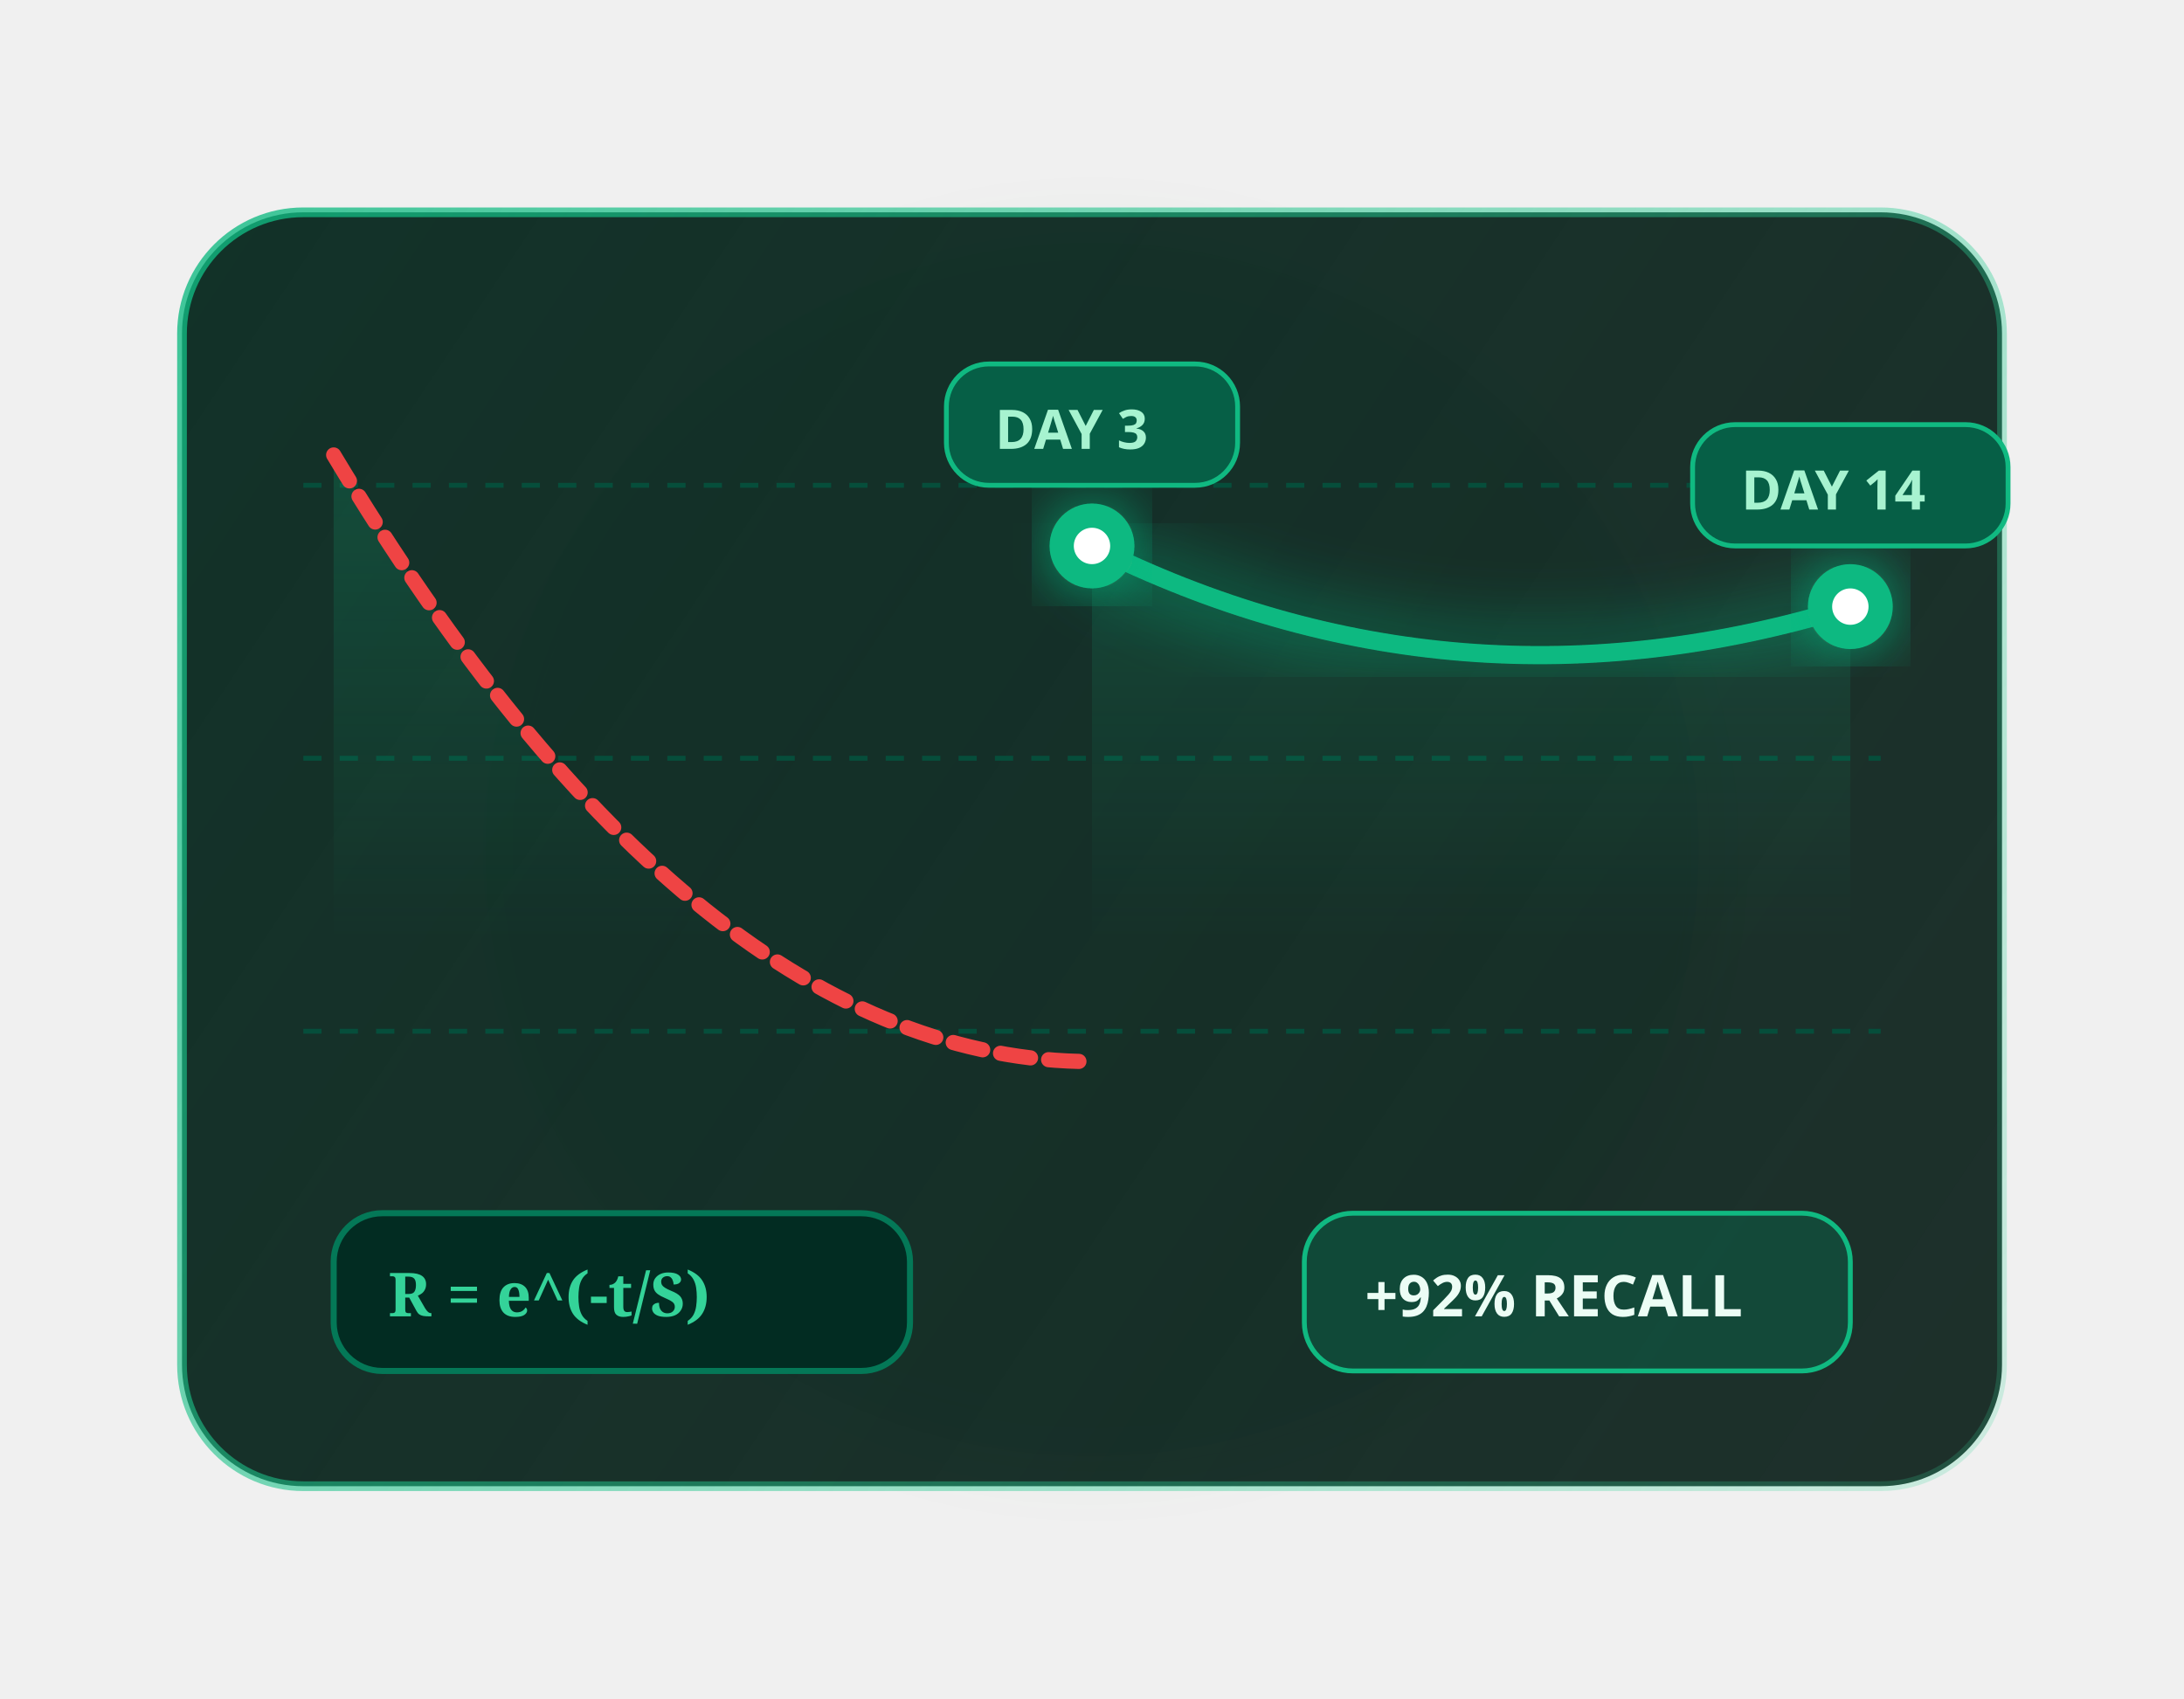
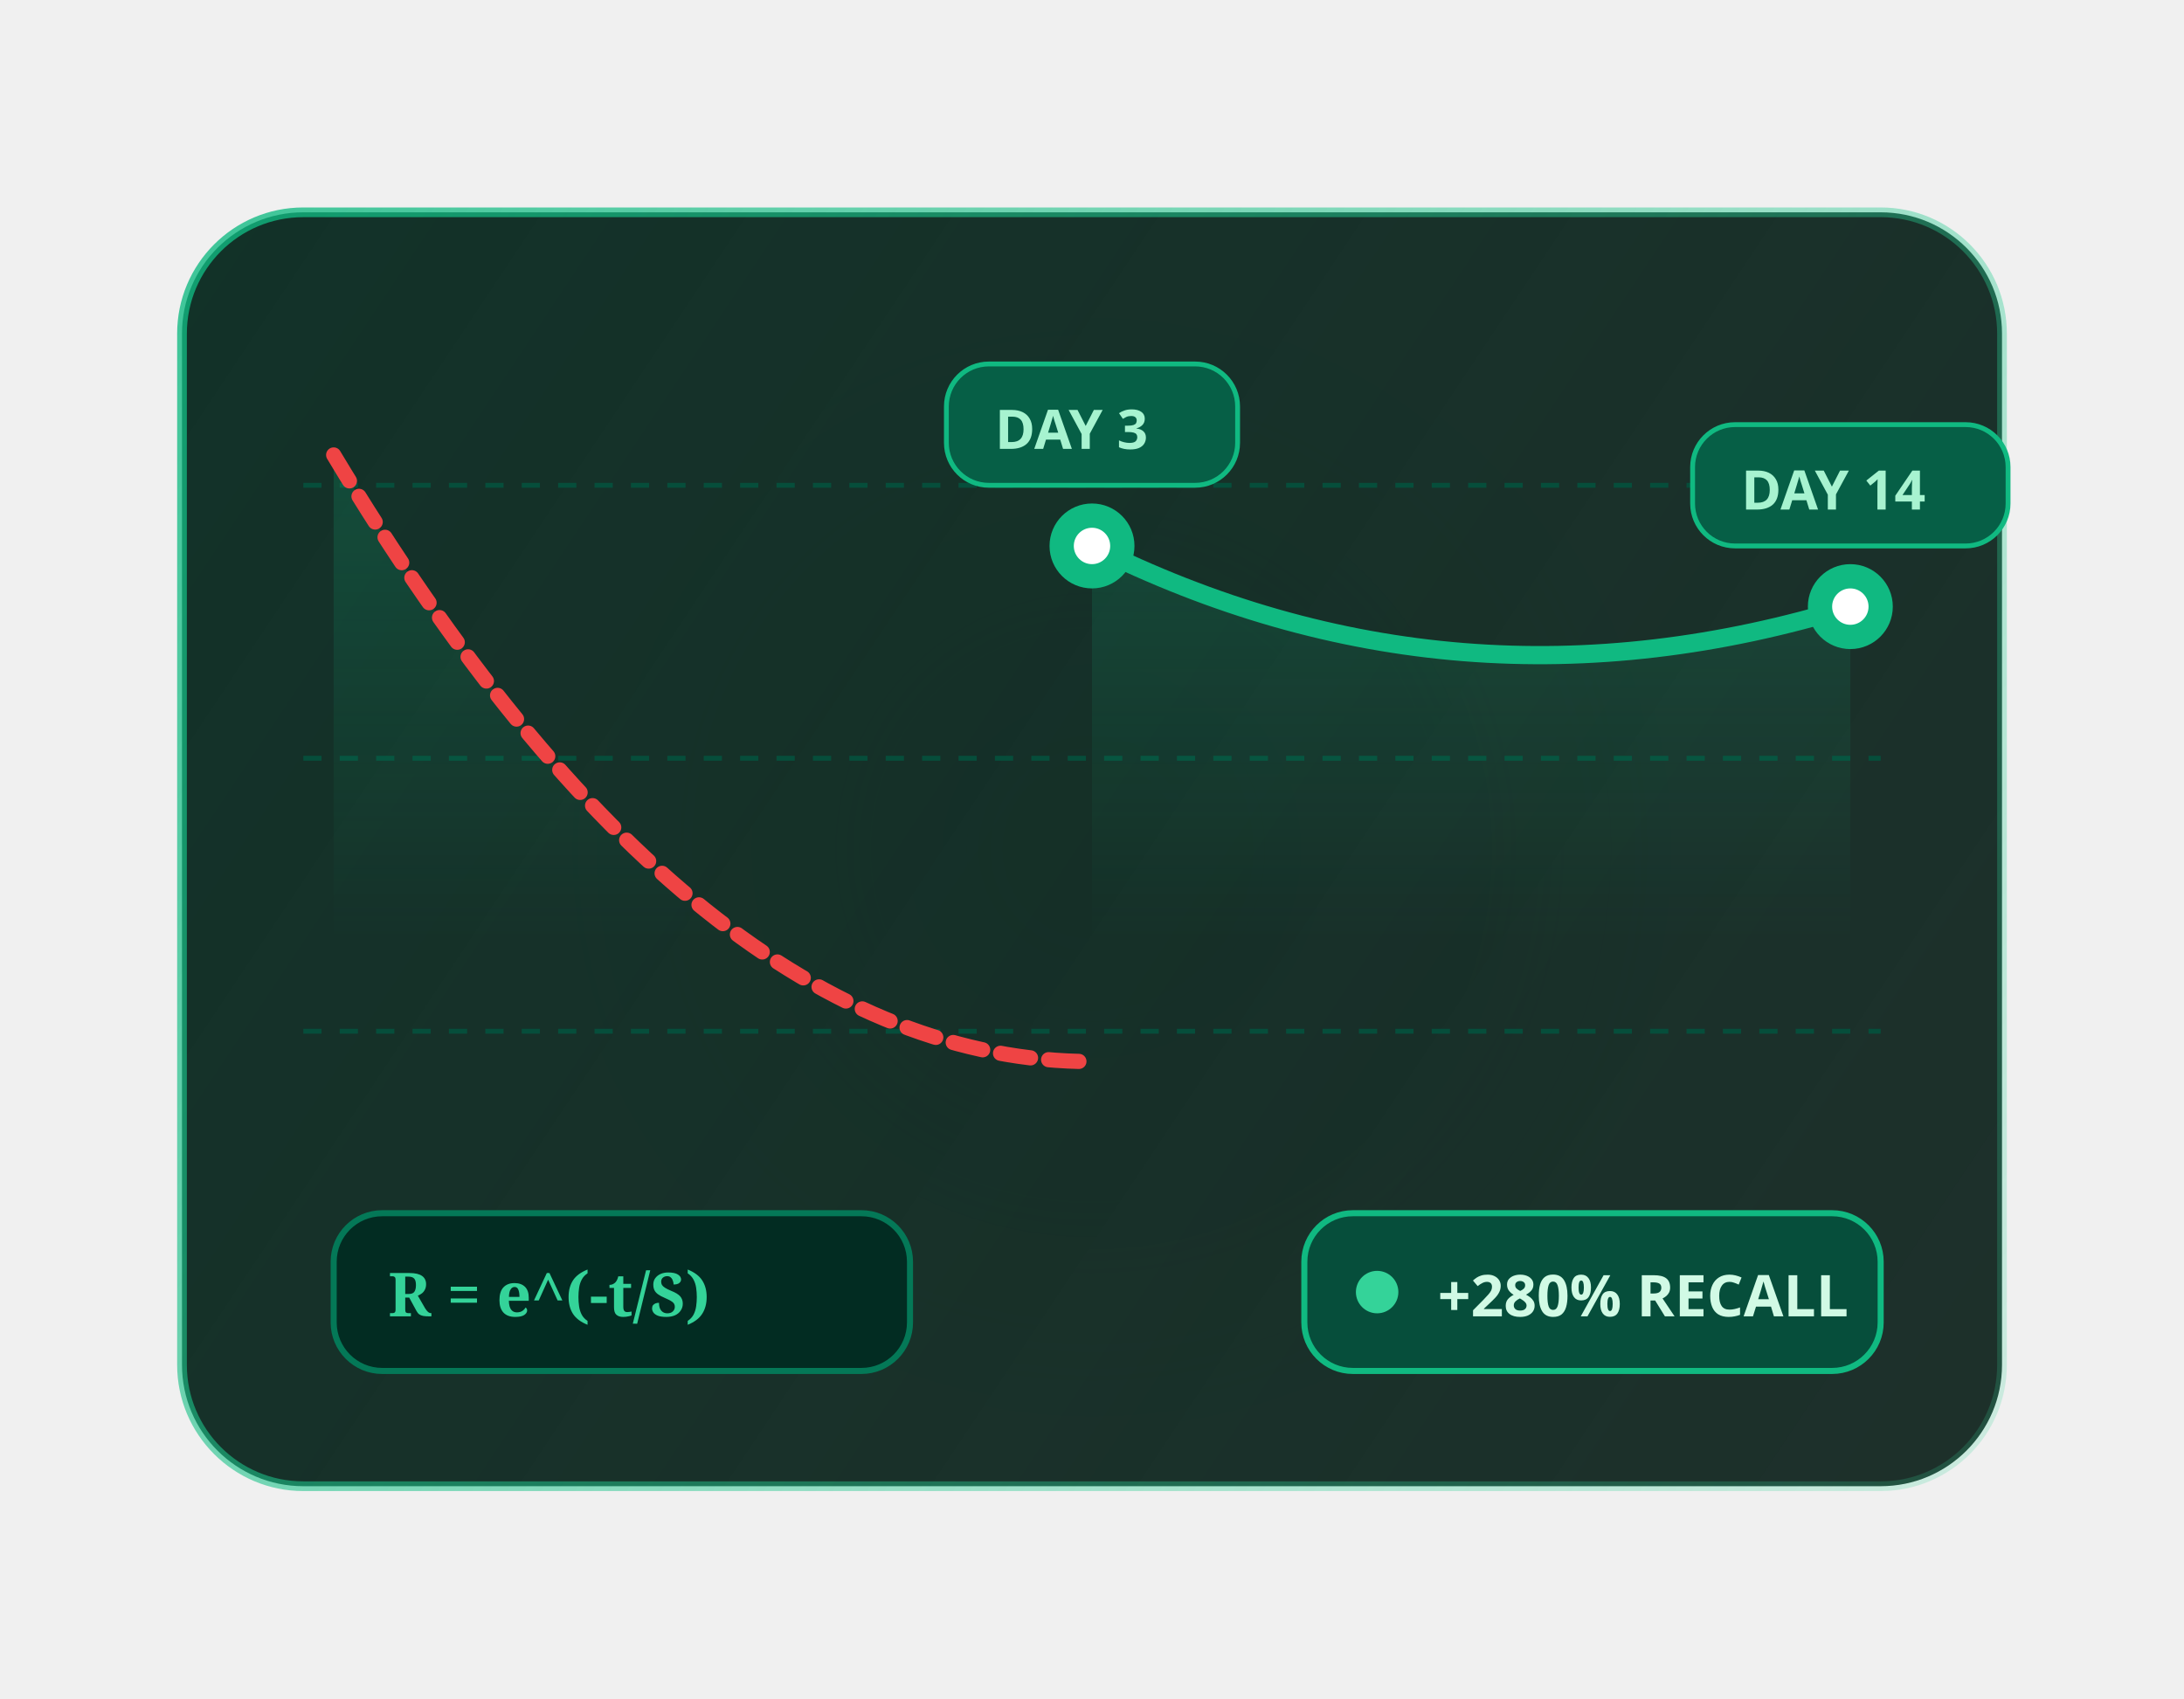
<svg xmlns="http://www.w3.org/2000/svg" width="360" height="280" viewBox="0 0 360 280" fill="none">
  <defs>
    <linearGradient id="retGlass" x1="0" y1="0" x2="300" y2="200" gradientUnits="userSpaceOnUse">
      <stop offset="0%" stop-color="#06281E" stop-opacity="0.95" />
      <stop offset="100%" stop-color="#061A14" stop-opacity="0.9" />
    </linearGradient>
    <linearGradient id="retBorder" x1="0" y1="0" x2="300" y2="200" gradientUnits="userSpaceOnUse">
      <stop offset="0%" stop-color="#10B981" stop-opacity="0.8" />
      <stop offset="100%" stop-color="#34D399" stop-opacity="0.2" />
    </linearGradient>
    <linearGradient id="curveFill2" x1="0" y1="0" x2="0" y2="120" gradientUnits="userSpaceOnUse">
      <stop offset="0%" stop-color="#10B981" stop-opacity="0.3" />
      <stop offset="100%" stop-color="#10B981" stop-opacity="0.0" />
    </linearGradient>
-     <filter id="glow3" x="-20%" y="-20%" width="140%" height="140%">
-       <feGaussianBlur stdDeviation="6" result="blur" />
-       <feComposite in="SourceGraphic" in2="blur" operator="over" />
-     </filter>
+     <radialGradient id="retAura" cx="50%" cy="50%" r="50%">
+       <stop offset="0%" stop-color="#10B981" stop-opacity="0.2" />
+       <stop offset="100%" stop-color="#10B981" stop-opacity="0" />
+     </radialGradient>
  </defs>
-   <circle cx="180" cy="140" r="100" fill="#10B981" fill-opacity="0.08" filter="url(#glow3)" />
+   <circle cx="180" cy="140" r="100" fill="url(#retAura)" />
  <g transform="translate(30, 35)">
    <rect x="0" y="0" width="300" height="210" rx="20" fill="url(#retGlass)" stroke="url(#retBorder)" stroke-width="1.6" />
    <line x1="20" y1="45" x2="280" y2="45" stroke="#064E3B" stroke-width="0.8" stroke-dasharray="3 3" />
    <line x1="20" y1="90" x2="280" y2="90" stroke="#064E3B" stroke-width="0.8" stroke-dasharray="3 3" />
    <line x1="20" y1="135" x2="280" y2="135" stroke="#064E3B" stroke-width="0.8" stroke-dasharray="3 3" />
    <path d="M 25,40 Q 85,140 150,140 L 150,165 L 25,165 Z" fill="url(#curveFill2)" />
    <path d="M 150,55 Q 210,85 275,65 L 275,165 L 150,165 Z" fill="url(#curveFill2)" />
    <path d="M 25,40 Q 85,140 150,140" stroke="#EF4444" stroke-width="2.5" stroke-linecap="round" stroke-dasharray="5 3" />
-     <path d="M 150,55 Q 210,85 275,65" stroke="#10B981" stroke-width="3" stroke-linecap="round" filter="url(#glow3)" />
+     <path d="M 150,55 Q 210,85 275,65" stroke="#10B981" stroke-width="3" stroke-linecap="round" />
    <g transform="translate(150, 55)">
-       <circle cx="0" cy="0" r="7" fill="#10B981" filter="url(#glow3)" />
+       <circle cx="0" cy="0" r="7" fill="#10B981" />
      <circle cx="0" cy="0" r="3" fill="#FFFFFF" />
      <rect x="-24" y="-30" width="48" height="20" rx="7" fill="#065F46" stroke="#10B981" stroke-width="0.8" />
      <text x="-16" y="-16" fill="#A7F3D0" font-size="9" font-family="sans-serif" font-weight="bold">DAY 3</text>
    </g>
    <g transform="translate(275, 65)">
-       <circle cx="0" cy="0" r="7" fill="#10B981" filter="url(#glow3)" />
+       <circle cx="0" cy="0" r="7" fill="#10B981" />
      <circle cx="0" cy="0" r="3" fill="#FFFFFF" />
      <rect x="-26" y="-30" width="52" height="20" rx="7" fill="#065F46" stroke="#10B981" stroke-width="0.8" />
      <text x="-18" y="-16" fill="#A7F3D0" font-size="9" font-family="sans-serif" font-weight="bold">DAY 14</text>
    </g>
    <rect x="25" y="165" width="95" height="26" rx="8" fill="#022C22" stroke="#047857" stroke-width="1" />
    <text x="34" y="182" fill="#34D399" font-size="10" font-family="serif" font-weight="bold">R = e^(-t/S)</text>
-     <rect x="185" y="165" width="90" height="26" rx="8" fill="#047857" fill-opacity="0.35" stroke="#10B981" stroke-width="0.8" />
-     <text x="195" y="182" fill="#ECFDF5" font-size="9.5" font-family="sans-serif" font-weight="bold">+92% RECALL</text>
+     <g transform="translate(185, 165)">
+       <rect x="0" y="0" width="95" height="26" rx="8" fill="#064E3B" stroke="#10B981" stroke-width="1" />
+       <circle cx="12" cy="13" r="3.5" fill="#34D399" />
+       <text x="22" y="17" fill="#D1FAE5" font-size="9.5" font-family="sans-serif" font-weight="bold">+280% RECALL</text>
+     </g>
  </g>
</svg>
